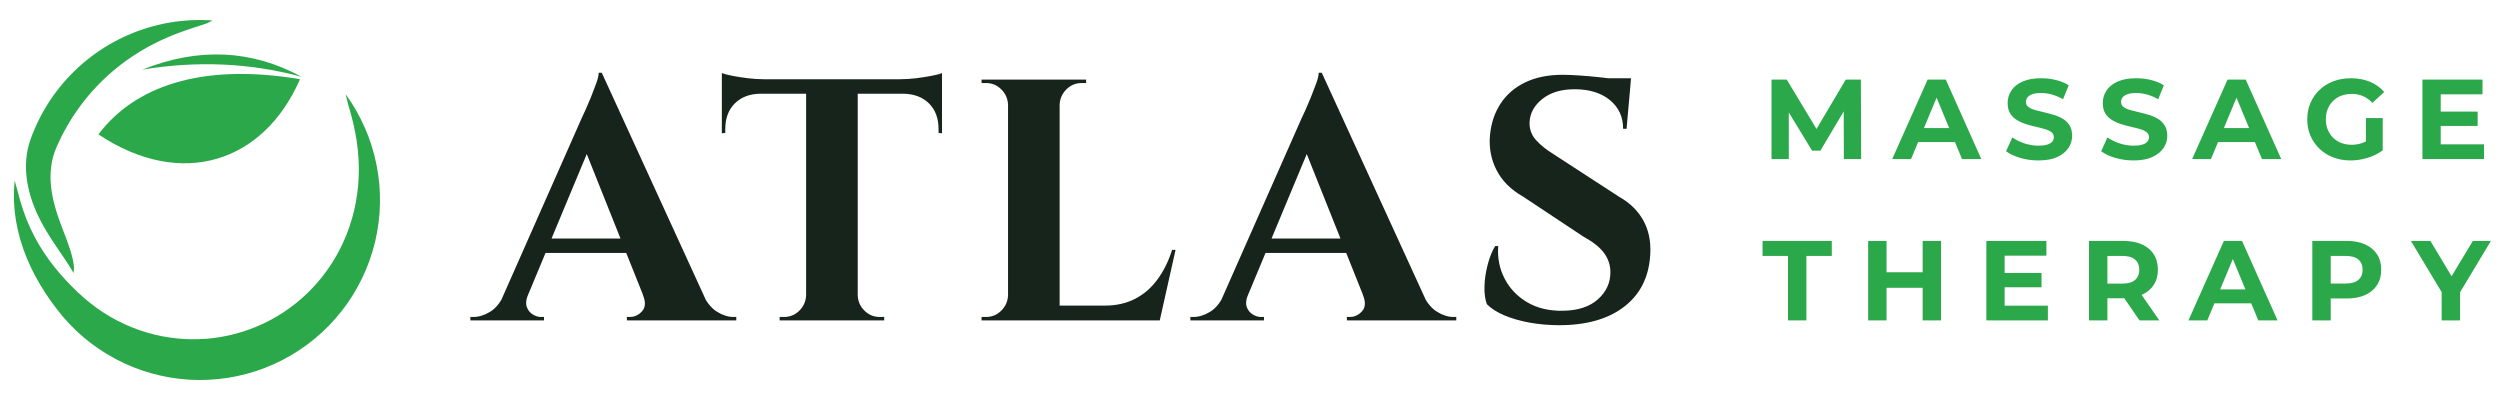
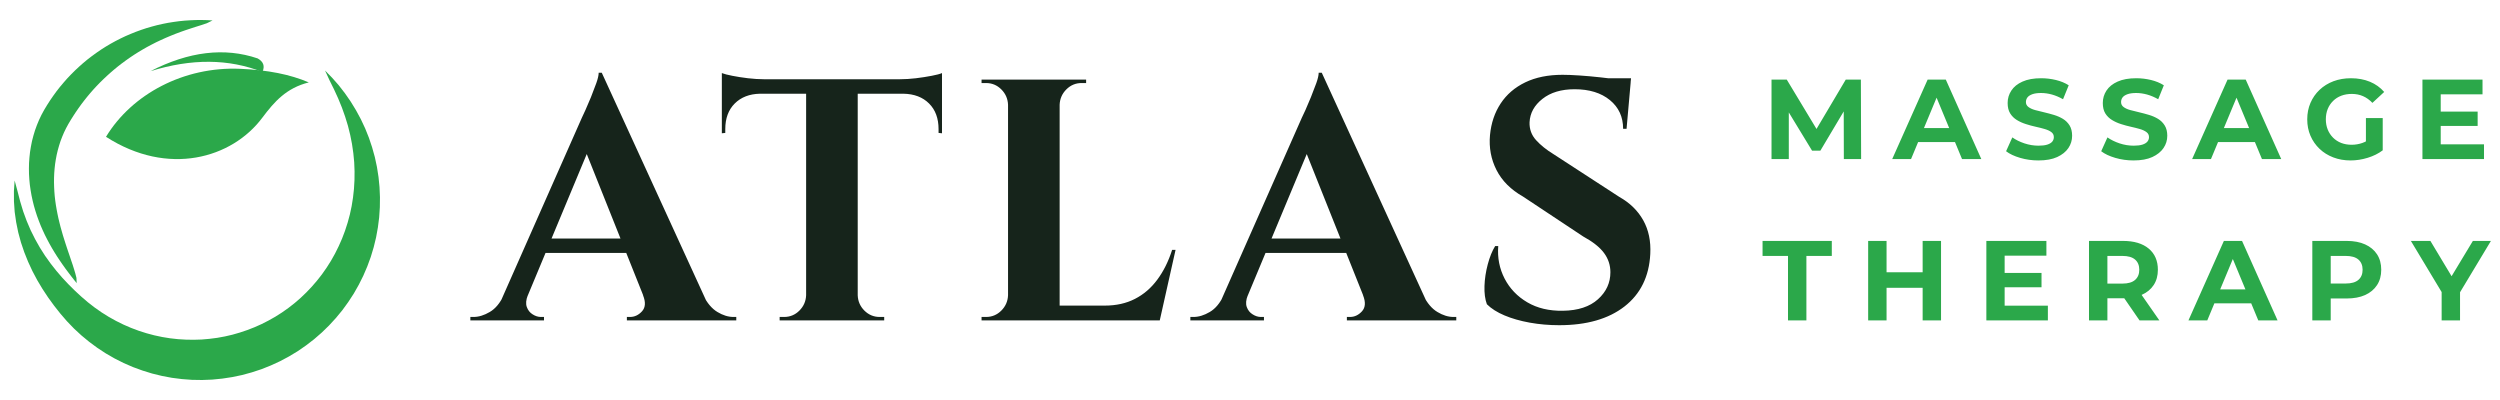
<svg xmlns="http://www.w3.org/2000/svg" viewBox="0 0 625 100" role="img" aria-label="Atlas Massage Therapy">
  <g fill="#2BA84A">
-     <path d="M3.66 45.13L3.48 47.63L3.48 50.14L3.65 52.63L3.98 55.11L4.47 57.55L5.09 59.96L5.85 62.31L6.74 64.62L7.73 66.86L8.84 69.05L10.04 71.17L11.33 73.24L12.69 75.24L14.14 77.19L15.65 79.08L17.27 80.88L18.98 82.6L20.77 84.22L22.66 85.74L24.62 87.16L26.66 88.47L28.76 89.67L30.92 90.76L33.14 91.72L35.41 92.57L37.72 93.29L40.07 93.89L42.44 94.36L44.84 94.7L47.25 94.92L49.67 95L52.09 94.95L54.51 94.77L56.91 94.47L59.29 94.03L61.65 93.47L63.97 92.78L66.25 91.96L68.48 91.03L70.66 89.98L72.78 88.81L74.84 87.52L76.82 86.13L78.72 84.64L80.55 83.04L82.28 81.35L83.92 79.57L85.46 77.7L86.9 75.76L88.23 73.74L89.45 71.64L90.56 69.49L91.55 67.28L92.42 65.02L93.17 62.72L93.79 60.38L94.28 58.01L94.65 55.61L94.89 53.2L94.99 50.79L94.97 48.36L94.82 45.95L94.53 43.54L94.12 41.16L93.58 38.8L92.92 36.47L92.13 34.18L91.22 31.94L90.18 29.75L89.04 27.61L87.78 25.55L86.41 23.55L86.41 23.55L87.02 26.04L87.69 28.38L88.29 30.7L88.78 33L89.18 35.29L89.46 37.56L89.64 39.81L89.71 42.04L89.67 44.25L89.53 46.43L89.28 48.57L88.94 50.68L88.5 52.75L87.96 54.77L87.33 56.75L86.62 58.68L85.82 60.55L84.94 62.37L83.98 64.13L82.95 65.83L81.84 67.47L80.67 69.04L79.43 70.55L78.13 71.98L76.78 73.35L75.37 74.64L73.91 75.86L72.4 77.01L70.85 78.09L69.25 79.08L67.62 80L65.94 80.85L64.24 81.61L62.5 82.29L60.74 82.9L58.96 83.42L57.15 83.86L55.32 84.22L53.47 84.5L51.62 84.69L49.75 84.79L47.87 84.81L45.99 84.75L44.11 84.59L42.23 84.35L40.35 84.03L38.48 83.61L36.63 83.1L34.78 82.51L32.96 81.82L31.16 81.05L29.38 80.18L27.64 79.23L25.93 78.18L24.26 77.05L22.63 75.82L21.04 74.51L19.51 73.12L18 71.65L16.52 70.12L15.07 68.51L13.66 66.82L12.3 65.04L11 63.17L9.78 61.22L8.63 59.17L7.58 57.04L6.62 54.81L5.78 52.51L5.03 50.13L4.38 47.68L3.66 45.13Z" />
-     <path d="M53.14 5.11L51.79 5.04L50.44 5L49.08 5.01L47.73 5.06L46.38 5.15L45.04 5.27L43.69 5.44L42.36 5.65L41.03 5.9L39.71 6.19L38.4 6.52L37.09 6.89L35.8 7.3L34.53 7.74L33.26 8.23L32.02 8.75L30.78 9.31L29.57 9.9L28.37 10.54L27.2 11.2L26.04 11.91L24.91 12.64L23.8 13.42L22.71 14.22L21.65 15.06L20.61 15.92L19.6 16.82L18.62 17.75L17.66 18.71L16.73 19.7L15.84 20.71L14.97 21.75L14.14 22.81L13.34 23.9L12.57 25.02L11.84 26.15L11.14 27.31L10.47 28.49L9.85 29.69L9.25 30.9L8.7 32.14L8.18 33.39L7.7 34.65L7.28 35.93L6.94 37.25L6.71 38.58L6.56 39.93L6.49 41.28L6.51 42.64L6.61 43.99L6.78 45.33L7.03 46.66L7.33 47.97L7.7 49.26L8.11 50.53L8.58 51.77L9.09 52.98L9.64 54.16L10.22 55.32L10.83 56.44L11.46 57.53L12.1 58.6L12.75 59.63L13.41 60.64L14.07 61.63L14.73 62.6L15.38 63.56L16.02 64.5L16.64 65.44L17.25 66.37L17.83 67.31L18.39 68.25L18.39 68.25L18.52 66.94L18.38 65.8L18.17 64.73L17.91 63.7L17.61 62.68L17.29 61.69L16.95 60.7L16.59 59.72L16.21 58.74L15.84 57.75L15.46 56.75L15.08 55.74L14.71 54.72L14.36 53.68L14.03 52.62L13.72 51.55L13.43 50.46L13.19 49.36L12.98 48.24L12.82 47.11L12.7 45.97L12.64 44.82L12.64 43.67L12.7 42.52L12.83 41.38L13.02 40.25L13.29 39.13L13.64 38.03L14.06 36.96L14.53 35.91L15.02 34.87L15.52 33.84L16.05 32.83L16.61 31.83L17.18 30.84L17.77 29.86L18.39 28.9L19.03 27.95L19.69 27.02L20.36 26.1L21.06 25.19L21.78 24.3L22.53 23.42L23.29 22.55L24.07 21.71L24.88 20.87L25.7 20.05L26.55 19.25L27.42 18.47L28.3 17.7L29.21 16.95L30.14 16.21L31.09 15.5L32.06 14.8L33.06 14.12L34.07 13.46L35.1 12.82L36.16 12.2L37.23 11.6L38.33 11.02L39.45 10.46L40.58 9.92L41.74 9.41L42.92 8.91L44.12 8.43L45.34 7.98L46.58 7.54L47.84 7.11L49.12 6.69L50.42 6.27L51.76 5.82L53.14 5.11Z" />
-     <path d="M24.6 33.6C33.5 21.8 50 15.6 75 19.8C66 40.5 45.5 47.5 24.6 33.6Z" />
-     <path d="M35.6 17.4Q56.6 9 75.4 19.2Q56.2 14 35.6 17.4Z" />
+     <path d="M3.66 45.13L3.48 47.74L3.49 50.36L3.67 52.97L4.04 55.55L4.56 58.1L5.24 60.61L6.07 63.06L7.03 65.45L8.11 67.78L9.31 70.04L10.62 72.23L12.02 74.35L13.51 76.4L15.08 78.39L16.73 80.3L18.49 82.13L20.35 83.85L22.3 85.46L24.33 86.96L26.45 88.35L28.64 89.61L30.9 90.75L33.22 91.76L35.6 92.63L38.02 93.38L40.47 93.98L42.96 94.45L45.47 94.77L47.99 94.96L50.52 95L53.05 94.9L55.57 94.65L58.07 94.27L60.55 93.75L62.99 93.08L65.39 92.29L67.74 91.35L70.04 90.29L72.27 89.1L74.44 87.79L76.52 86.35L78.52 84.81L80.43 83.15L82.25 81.38L83.96 79.52L85.57 77.57L87.06 75.52L88.44 73.4L89.69 71.2L90.82 68.94L91.82 66.61L92.69 64.24L93.42 61.82L94.02 59.36L94.47 56.87L94.79 54.36L94.96 51.83L94.99 49.3L94.88 46.77L94.63 44.26L94.24 41.76L93.71 39.28L93.03 36.84L92.23 34.45L91.29 32.1L90.21 29.8L89.01 27.58L87.69 25.42L86.25 23.34L84.7 21.34L83.03 19.44L81.26 17.63L81.26 17.63L82.37 20.05L83.5 22.33L84.54 24.6L85.47 26.87L86.28 29.15L86.98 31.43L87.55 33.72L88 36L88.33 38.28L88.55 40.55L88.64 42.8L88.62 45.03L88.49 47.23L88.25 49.41L87.91 51.54L87.46 53.64L86.9 55.7L86.25 57.71L85.51 59.66L84.67 61.56L83.75 63.41L82.75 65.19L81.66 66.91L80.5 68.57L79.26 70.15L77.95 71.67L76.58 73.11L75.15 74.48L73.66 75.77L72.11 76.98L70.51 78.11L68.86 79.16L67.16 80.12L65.42 81.01L63.65 81.8L61.83 82.51L59.99 83.13L58.12 83.67L56.22 84.11L54.3 84.46L52.36 84.71L50.41 84.88L48.44 84.94L46.47 84.91L44.49 84.79L42.51 84.57L40.54 84.25L38.57 83.83L36.62 83.31L34.68 82.69L32.76 81.97L30.87 81.15L29.01 80.23L27.18 79.21L25.39 78.09L23.65 76.87L21.95 75.55L20.31 74.14L18.7 72.65L17.12 71.08L15.57 69.43L14.08 67.69L12.64 65.86L11.26 63.93L9.97 61.9L8.77 59.77L7.66 57.55L6.67 55.23L5.79 52.83L5.04 50.35L4.38 47.79L3.66 45.13Z" />
+     <path d="M53.14 5.11L51.74 5.03L50.35 5L48.95 5.01L47.56 5.07L46.16 5.16L44.78 5.3L43.39 5.49L42.01 5.71L40.64 5.98L39.28 6.29L37.93 6.65L36.59 7.04L35.27 7.48L33.95 7.96L32.66 8.48L31.38 9.03L30.12 9.63L28.87 10.27L27.65 10.94L26.45 11.65L25.27 12.4L24.12 13.19L22.99 14.01L21.88 14.86L20.81 15.75L19.76 16.68L18.74 17.63L17.75 18.62L16.79 19.63L15.87 20.68L14.97 21.75L14.11 22.85L13.29 23.98L12.5 25.13L11.75 26.3L11.03 27.5L10.36 28.73L9.76 29.99L9.23 31.27L8.75 32.59L8.35 33.92L8 35.27L7.73 36.63L7.51 37.99L7.36 39.37L7.26 40.74L7.23 42.12L7.25 43.48L7.33 44.84L7.46 46.2L7.65 47.53L7.88 48.86L8.16 50.16L8.48 51.45L8.85 52.72L9.25 53.96L9.7 55.19L10.17 56.39L10.68 57.56L11.22 58.72L11.79 59.84L12.38 60.95L12.99 62.03L13.62 63.08L14.27 64.11L14.94 65.12L15.62 66.11L16.31 67.08L17.02 68.03L17.73 68.97L18.45 69.89L19.17 70.79L19.17 70.79L19.11 69.47L18.82 68.33L18.49 67.23L18.15 66.15L17.79 65.1L17.44 64.05L17.08 63L16.73 61.96L16.39 60.92L16.06 59.88L15.73 58.83L15.43 57.77L15.13 56.71L14.86 55.64L14.6 54.56L14.37 53.47L14.16 52.37L13.97 51.26L13.81 50.14L13.68 49.01L13.59 47.88L13.53 46.74L13.5 45.59L13.51 44.44L13.56 43.28L13.65 42.13L13.78 40.97L13.96 39.82L14.18 38.67L14.45 37.53L14.77 36.4L15.13 35.28L15.55 34.18L16.01 33.1L16.53 32.03L17.09 31L17.69 29.99L18.32 28.99L18.97 28L19.64 27.03L20.33 26.07L21.05 25.13L21.79 24.2L22.55 23.29L23.34 22.39L24.15 21.51L24.98 20.65L25.84 19.81L26.72 18.98L27.62 18.17L28.54 17.38L29.49 16.6L30.46 15.85L31.45 15.12L32.47 14.4L33.5 13.71L34.56 13.04L35.65 12.39L36.75 11.76L37.88 11.16L39.03 10.57L40.2 10.02L41.39 9.48L42.6 8.97L43.84 8.47L45.09 8L46.37 7.55L47.67 7.12L48.99 6.69L50.34 6.27L51.71 5.81L53.14 5.11Z" />
+     <path d="M26.5 34.2C33 23.5 46 16.6 60 17.2C67 17.5 72.5 18.6 77.2 20.6C71.6 22 68.6 25.4 65.6 29.4C58 39.6 42 44.2 26.5 34.2Z" />
+     <path d="M37.6 17.8Q52 10.4 64.4 14.6Q66.6 15.8 65.6 18Q53 13 37.6 17.8Z" />
  </g>
  <path fill="#16241B" d="M145.20 34.78L150.44 18.18L178.57 79.58L163.09 79.58L145.20 34.78M125.93 73.82L131.95 73.82Q131.27 75.54 131.70 76.75Q132.13 77.95 133.16 78.59Q134.19 79.24 135.22 79.24L136 79.24L136 80.10L117.59 80.10L117.59 79.24Q117.59 79.24 117.98 79.24Q118.37 79.24 118.37 79.24Q120.34 79.24 122.45 77.99Q124.56 76.75 125.93 73.82M149.67 18.18L150.44 18.18L150.79 28.67L129.46 79.84L123.18 79.84L145.46 29.45Q145.71 28.93 146.36 27.51Q147 26.09 147.74 24.29Q148.47 22.48 149.07 20.80Q149.67 19.13 149.67 18.18M134.19 59.63L159.47 59.63L159.47 63.24L134.19 63.24L134.19 59.63M160.76 73.82L175.81 73.82Q177.28 76.75 179.34 77.99Q181.40 79.24 183.38 79.24Q183.38 79.24 183.73 79.24Q184.07 79.24 184.07 79.24L184.07 80.10L156.72 80.10L156.72 79.24L157.50 79.24Q159.22 79.24 160.51 77.82Q161.80 76.40 160.76 73.82M201.53 20.16L214.43 20.16L214.43 80.10L201.53 80.10L201.53 20.16M180.46 19.81L235.50 19.81L235.50 23.43L180.46 23.43L180.46 19.81M225.87 23.17L235.50 23.17L235.50 33.32L234.64 33.23L234.64 32.28Q234.64 28.24 232.27 25.88Q229.91 23.51 225.87 23.43L225.87 23.17M235.50 18.27L235.50 20.76L225.01 19.81Q226.90 19.81 229 19.56Q231.11 19.30 232.92 18.95Q234.72 18.61 235.50 18.27M201.53 73.82L201.79 73.82L201.79 80.10L194.91 80.10L194.91 79.24Q194.91 79.24 195.47 79.24Q196.02 79.24 196.02 79.24Q198.26 79.24 199.85 77.65Q201.44 76.06 201.53 73.82M214.17 80.10L214.17 73.82L214.43 73.82Q214.51 76.06 216.10 77.65Q217.70 79.24 219.93 79.24Q219.93 79.24 220.49 79.24Q221.05 79.24 221.05 79.24L221.05 80.10L214.17 80.10M180.46 23.17L190 23.17L190 23.43Q186.05 23.51 183.68 25.88Q181.32 28.24 181.32 32.28L181.32 33.23L180.46 33.32L180.46 23.17M180.46 20.76L180.46 18.27Q181.32 18.61 183.08 18.95Q184.84 19.30 186.99 19.56Q189.14 19.81 190.95 19.81M252.01 19.90L264.91 19.90L264.91 80.10L252.01 80.10L252.01 19.90M264.65 76.40L287.61 76.40L289.68 80.10L264.65 80.10L264.65 76.40M293.03 62.47L293.89 62.47L289.94 80.10L273.08 80.10L276.18 76.40Q280.48 76.40 283.74 74.72Q287.01 73.05 289.33 69.91Q291.66 66.77 293.03 62.47M252.01 73.82L252.27 73.82L252.27 80.10L245.39 80.10L245.39 79.24Q245.39 79.24 245.95 79.24Q246.51 79.24 246.51 79.24Q248.74 79.24 250.33 77.65Q251.92 76.06 252.01 73.82M252.27 19.90L252.27 26.18L252.01 26.18Q251.92 23.94 250.33 22.35Q248.74 20.76 246.51 20.76Q246.51 20.76 245.95 20.76Q245.39 20.76 245.39 20.76L245.39 19.90L252.27 19.90M264.91 26.18L264.65 26.18L264.65 19.90L271.53 19.90L271.53 20.76Q271.45 20.76 270.93 20.76Q270.41 20.76 270.41 20.76Q268.18 20.76 266.59 22.35Q265 23.94 264.91 26.18M325.20 34.78L330.44 18.18L358.56 79.58L343.08 79.58L325.20 34.78M305.93 73.82L311.95 73.82Q311.26 75.54 311.69 76.75Q312.12 77.95 313.16 78.59Q314.19 79.24 315.22 79.24L315.99 79.24L315.99 80.10L297.59 80.10L297.59 79.24Q297.59 79.24 297.98 79.24Q298.36 79.24 298.36 79.24Q300.34 79.24 302.45 77.99Q304.56 76.75 305.93 73.82M329.67 18.18L330.44 18.18L330.79 28.67L309.46 79.84L303.18 79.84L325.45 29.45Q325.71 28.93 326.36 27.51Q327 26.09 327.73 24.29Q328.46 22.48 329.07 20.80Q329.67 19.13 329.67 18.18M314.19 59.63L339.47 59.63L339.47 63.24L314.19 63.24L314.19 59.63M340.76 73.82L355.81 73.82Q357.27 76.75 359.34 77.99Q361.40 79.24 363.38 79.24Q363.38 79.24 363.72 79.24Q364.07 79.24 364.07 79.24L364.07 80.10L336.72 80.10L336.72 79.24L337.49 79.24Q339.21 79.24 340.50 77.82Q341.79 76.40 340.76 73.82M390.64 18.70Q392.36 18.70 394.90 18.87Q397.44 19.04 400.14 19.34Q402.85 19.64 404.88 19.94Q406.90 20.24 407.67 20.59L406.64 32.20L405.78 32.20Q405.78 27.73 402.47 25.02Q399.16 22.31 393.65 22.31Q388.66 22.31 385.61 24.72Q382.56 27.12 382.39 30.56Q382.30 33.14 384.02 35.04Q385.74 36.93 388.41 38.56L404.83 49.23Q408.79 51.46 410.81 55.07Q412.83 58.69 412.57 63.50Q412.14 71.93 406.12 76.62Q400.10 81.30 389.78 81.30Q386 81.30 382.43 80.66Q378.86 80.01 376.11 78.85Q373.36 77.69 371.72 76.06Q371.03 74.17 371.12 71.50Q371.21 68.83 371.94 66.08Q372.67 63.33 373.79 61.52L374.56 61.52Q374.22 65.91 376.15 69.65Q378.09 73.39 381.83 75.58Q385.57 77.78 390.73 77.69Q396.40 77.61 399.50 74.81Q402.60 72.02 402.60 68.06Q402.60 65.39 401 63.24Q399.41 61.09 395.80 59.12L380.75 49.14Q376.19 46.56 374.13 42.52Q372.07 38.48 372.50 33.75Q372.93 29.27 375.16 25.88Q377.40 22.48 381.31 20.59Q385.22 18.70 390.64 18.70M397.44 19.56L407.76 19.56L407.58 21.36L397.44 21.36" />
  <path fill="#2BA84A" d="M447.20 39.77L442.88 39.77L442.88 19.90L446.69 19.90L455.14 33.92L453.13 33.92L461.44 19.90L465.22 19.90L465.28 39.77L460.96 39.77L460.93 26.51L461.73 26.51L455.09 37.67L453.02 37.67L446.23 26.51L447.20 26.51M477.76 39.77L473.05 39.77L481.91 19.90L486.45 19.90L495.33 39.77L490.51 39.77L483.24 22.23L485.06 22.23L477.76 39.77M490.16 35.51L477.48 35.51L478.70 32.02L488.92 32.02M509.60 40.11Q507.22 40.11 505.04 39.47Q502.85 38.83 501.52 37.81L503.08 34.35Q504.35 35.25 506.10 35.84Q507.85 36.42 509.63 36.42Q511 36.42 511.83 36.15Q512.67 35.88 513.07 35.40Q513.46 34.91 513.46 34.29Q513.46 33.49 512.84 33.03Q512.22 32.56 511.19 32.26Q510.17 31.96 508.94 31.69Q507.70 31.42 506.47 31.02Q505.23 30.63 504.21 30Q503.19 29.38 502.55 28.36Q501.91 27.34 501.91 25.75Q501.91 24.04 502.84 22.64Q503.76 21.23 505.62 20.40Q507.48 19.56 510.29 19.56Q512.16 19.56 513.98 20Q515.79 20.44 517.18 21.32L515.76 24.81Q514.37 24.02 512.98 23.63Q511.59 23.25 510.26 23.25Q508.92 23.25 508.07 23.56Q507.22 23.87 506.85 24.37Q506.48 24.87 506.48 25.52Q506.48 26.29 507.11 26.75Q507.73 27.22 508.75 27.51Q509.78 27.79 511.01 28.07Q512.24 28.36 513.48 28.73Q514.71 29.10 515.74 29.72Q516.76 30.34 517.40 31.37Q518.03 32.39 518.03 33.95Q518.03 35.62 517.10 37.01Q516.16 38.40 514.30 39.26Q512.44 40.11 509.60 40.11M533.39 40.11Q531 40.11 528.82 39.47Q526.63 38.83 525.30 37.81L526.86 34.35Q528.14 35.25 529.88 35.84Q531.63 36.42 533.42 36.42Q534.78 36.42 535.62 36.15Q536.45 35.88 536.85 35.40Q537.25 34.91 537.25 34.29Q537.25 33.49 536.62 33.03Q536 32.56 534.98 32.26Q533.95 31.96 532.72 31.69Q531.49 31.42 530.25 31.02Q529.02 30.63 528 30Q526.97 29.38 526.33 28.36Q525.70 27.34 525.70 25.75Q525.70 24.04 526.62 22.64Q527.54 21.23 529.40 20.40Q531.26 19.56 534.07 19.56Q535.94 19.56 537.76 20Q539.57 20.44 540.96 21.32L539.55 24.81Q538.16 24.02 536.76 23.63Q535.37 23.25 534.04 23.25Q532.71 23.25 531.85 23.56Q531 23.87 530.63 24.37Q530.27 24.87 530.27 25.52Q530.27 26.29 530.89 26.75Q531.51 27.22 532.54 27.51Q533.56 27.79 534.79 28.07Q536.03 28.36 537.26 28.73Q538.50 29.10 539.52 29.72Q540.54 30.34 541.18 31.37Q541.82 32.39 541.82 33.95Q541.82 35.62 540.88 37.01Q539.94 38.40 538.08 39.26Q536.23 40.11 533.39 40.11M552.74 39.77L548.03 39.77L556.89 19.90L561.43 19.90L570.31 39.77L565.49 39.77L558.22 22.23L560.04 22.23L552.74 39.77M565.14 35.51L552.46 35.51L553.68 32.02L563.90 32.02M587.65 40.11Q585.29 40.11 583.32 39.35Q581.35 38.60 579.89 37.21Q578.43 35.82 577.62 33.95Q576.81 32.08 576.81 29.83Q576.81 27.59 577.62 25.72Q578.43 23.84 579.90 22.45Q581.38 21.06 583.36 20.31Q585.35 19.56 587.74 19.56Q590.37 19.56 592.49 20.44Q594.60 21.32 596.05 22.99L593.10 25.72Q592.02 24.58 590.74 24.03Q589.47 23.48 587.96 23.48Q586.51 23.48 585.32 23.93Q584.13 24.38 583.27 25.24Q582.40 26.09 581.93 27.25Q581.46 28.41 581.46 29.83Q581.46 31.22 581.93 32.39Q582.40 33.55 583.27 34.42Q584.13 35.28 585.31 35.74Q586.49 36.19 587.91 36.19Q589.27 36.19 590.56 35.75Q591.85 35.31 593.07 34.26L595.68 37.58Q594.06 38.80 591.92 39.45Q589.78 40.11 587.65 40.11M595.68 29.52L595.68 37.58L591.48 36.98L591.48 29.52M621 39.77L605.61 39.77L605.61 19.90L620.63 19.90L620.63 23.59L610.18 23.59L610.18 36.08L621 36.08L621 39.77M619.41 31.48L609.84 31.48L609.84 27.90L619.41 27.90M451.60 80.10L447 80.10L447 63.98L440.64 63.98L440.64 60.23L457.95 60.23L457.95 63.98L451.60 63.98M485.26 80.10L480.66 80.10L480.66 60.23L485.26 60.23L485.26 80.10M471.64 80.10L467.04 80.10L467.04 60.23L471.64 60.23L471.64 80.10M481 71.95L471.30 71.95L471.30 68.07L481 68.07M511.97 80.10L496.59 80.10L496.59 60.23L511.60 60.23L511.60 63.92L501.16 63.92L501.16 76.41L511.97 76.41L511.97 80.10M510.38 71.81L500.82 71.81L500.82 68.24L510.38 68.24M526.85 80.10L522.25 80.10L522.25 60.23L530.73 60.23Q534.88 60.23 537.18 62.15Q539.47 64.07 539.47 67.44Q539.47 69.66 538.42 71.26Q537.37 72.86 535.44 73.71Q533.52 74.57 530.85 74.57L524.80 74.57L526.85 72.55L526.85 80.10M539.84 80.10L534.88 80.10L529.91 72.89L534.82 72.89L539.84 80.10M526.85 61.79L526.85 73.06L524.80 70.90L530.59 70.90Q532.72 70.90 533.77 69.98Q534.82 69.06 534.82 67.44Q534.82 65.80 533.77 64.89Q532.72 63.98 530.59 63.98L524.80 63.98M551.82 80.10L547.11 80.10L555.97 60.23L560.51 60.23L569.39 80.10L564.57 80.10L557.30 62.56L559.12 62.56L551.82 80.10M564.23 75.84L551.54 75.84L552.76 72.35L562.98 72.35M582.68 80.10L578.08 80.10L578.08 60.23L586.68 60.23Q589.35 60.23 591.28 61.10Q593.21 61.97 594.26 63.58Q595.31 65.20 595.31 67.44Q595.31 69.66 594.26 71.27Q593.21 72.89 591.28 73.76Q589.35 74.62 586.68 74.62L580.64 74.62L582.68 72.55L582.68 80.10M582.68 61.79L582.68 73.06L580.64 70.88L586.42 70.88Q588.55 70.88 589.60 69.97Q590.65 69.06 590.65 67.44Q590.65 65.80 589.60 64.89Q588.55 63.98 586.42 63.98L580.64 63.98M615.01 80.10L610.41 80.10L610.41 71.98L611.46 74.76L602.72 60.23L607.60 60.23L614.30 71.39L611.49 71.39L618.22 60.23L622.73 60.23L613.99 74.76L615.01 71.98" />
</svg>
